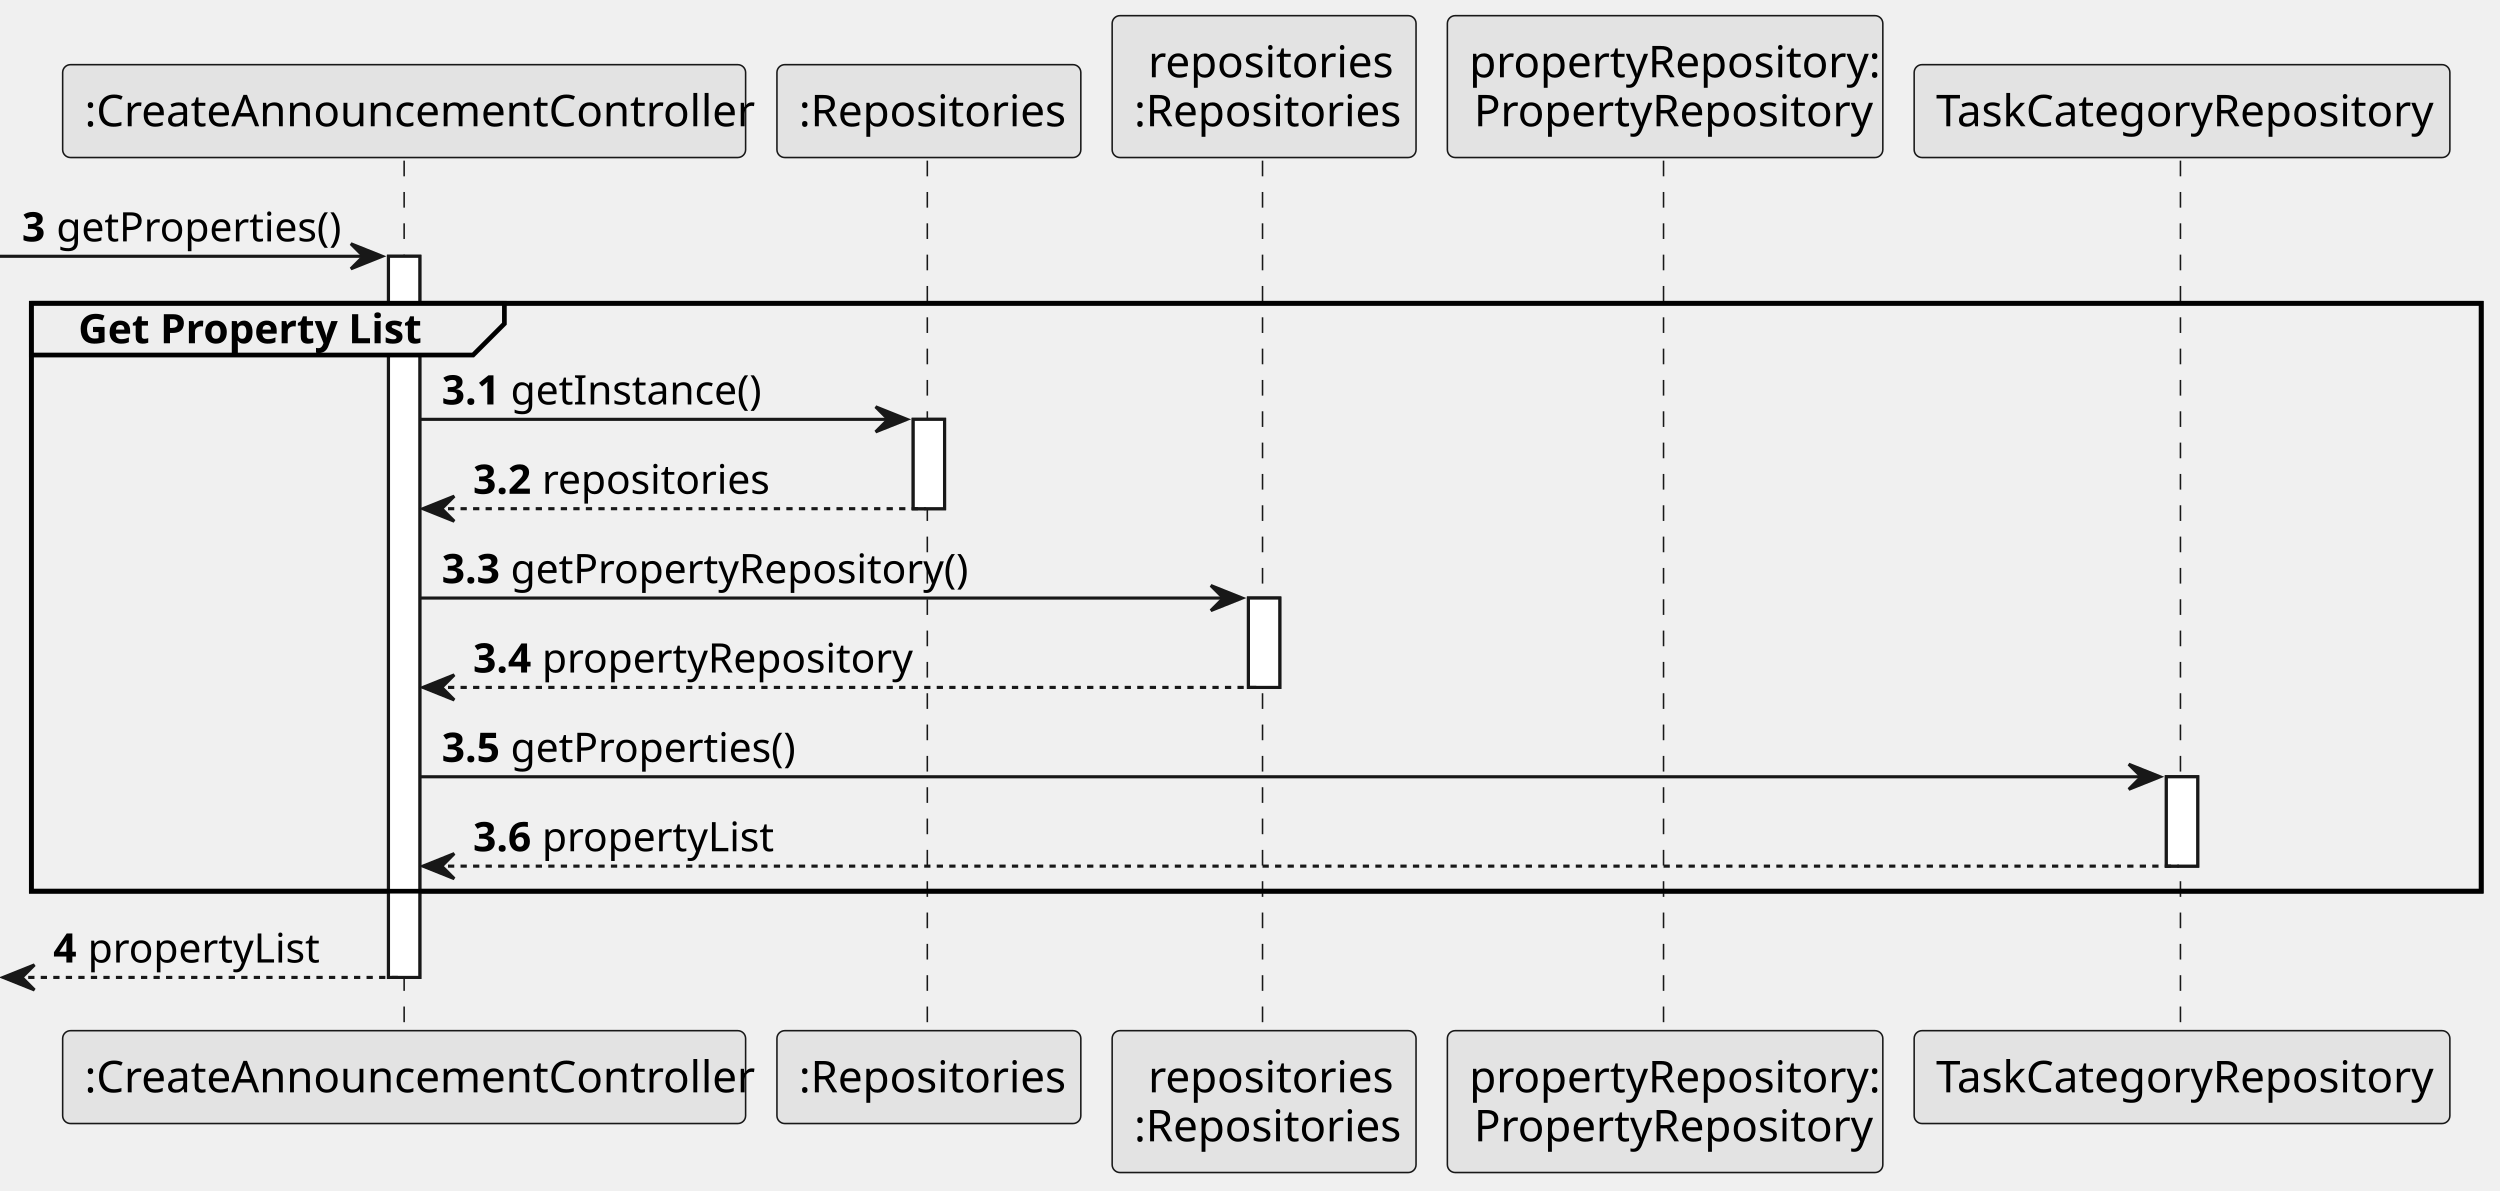
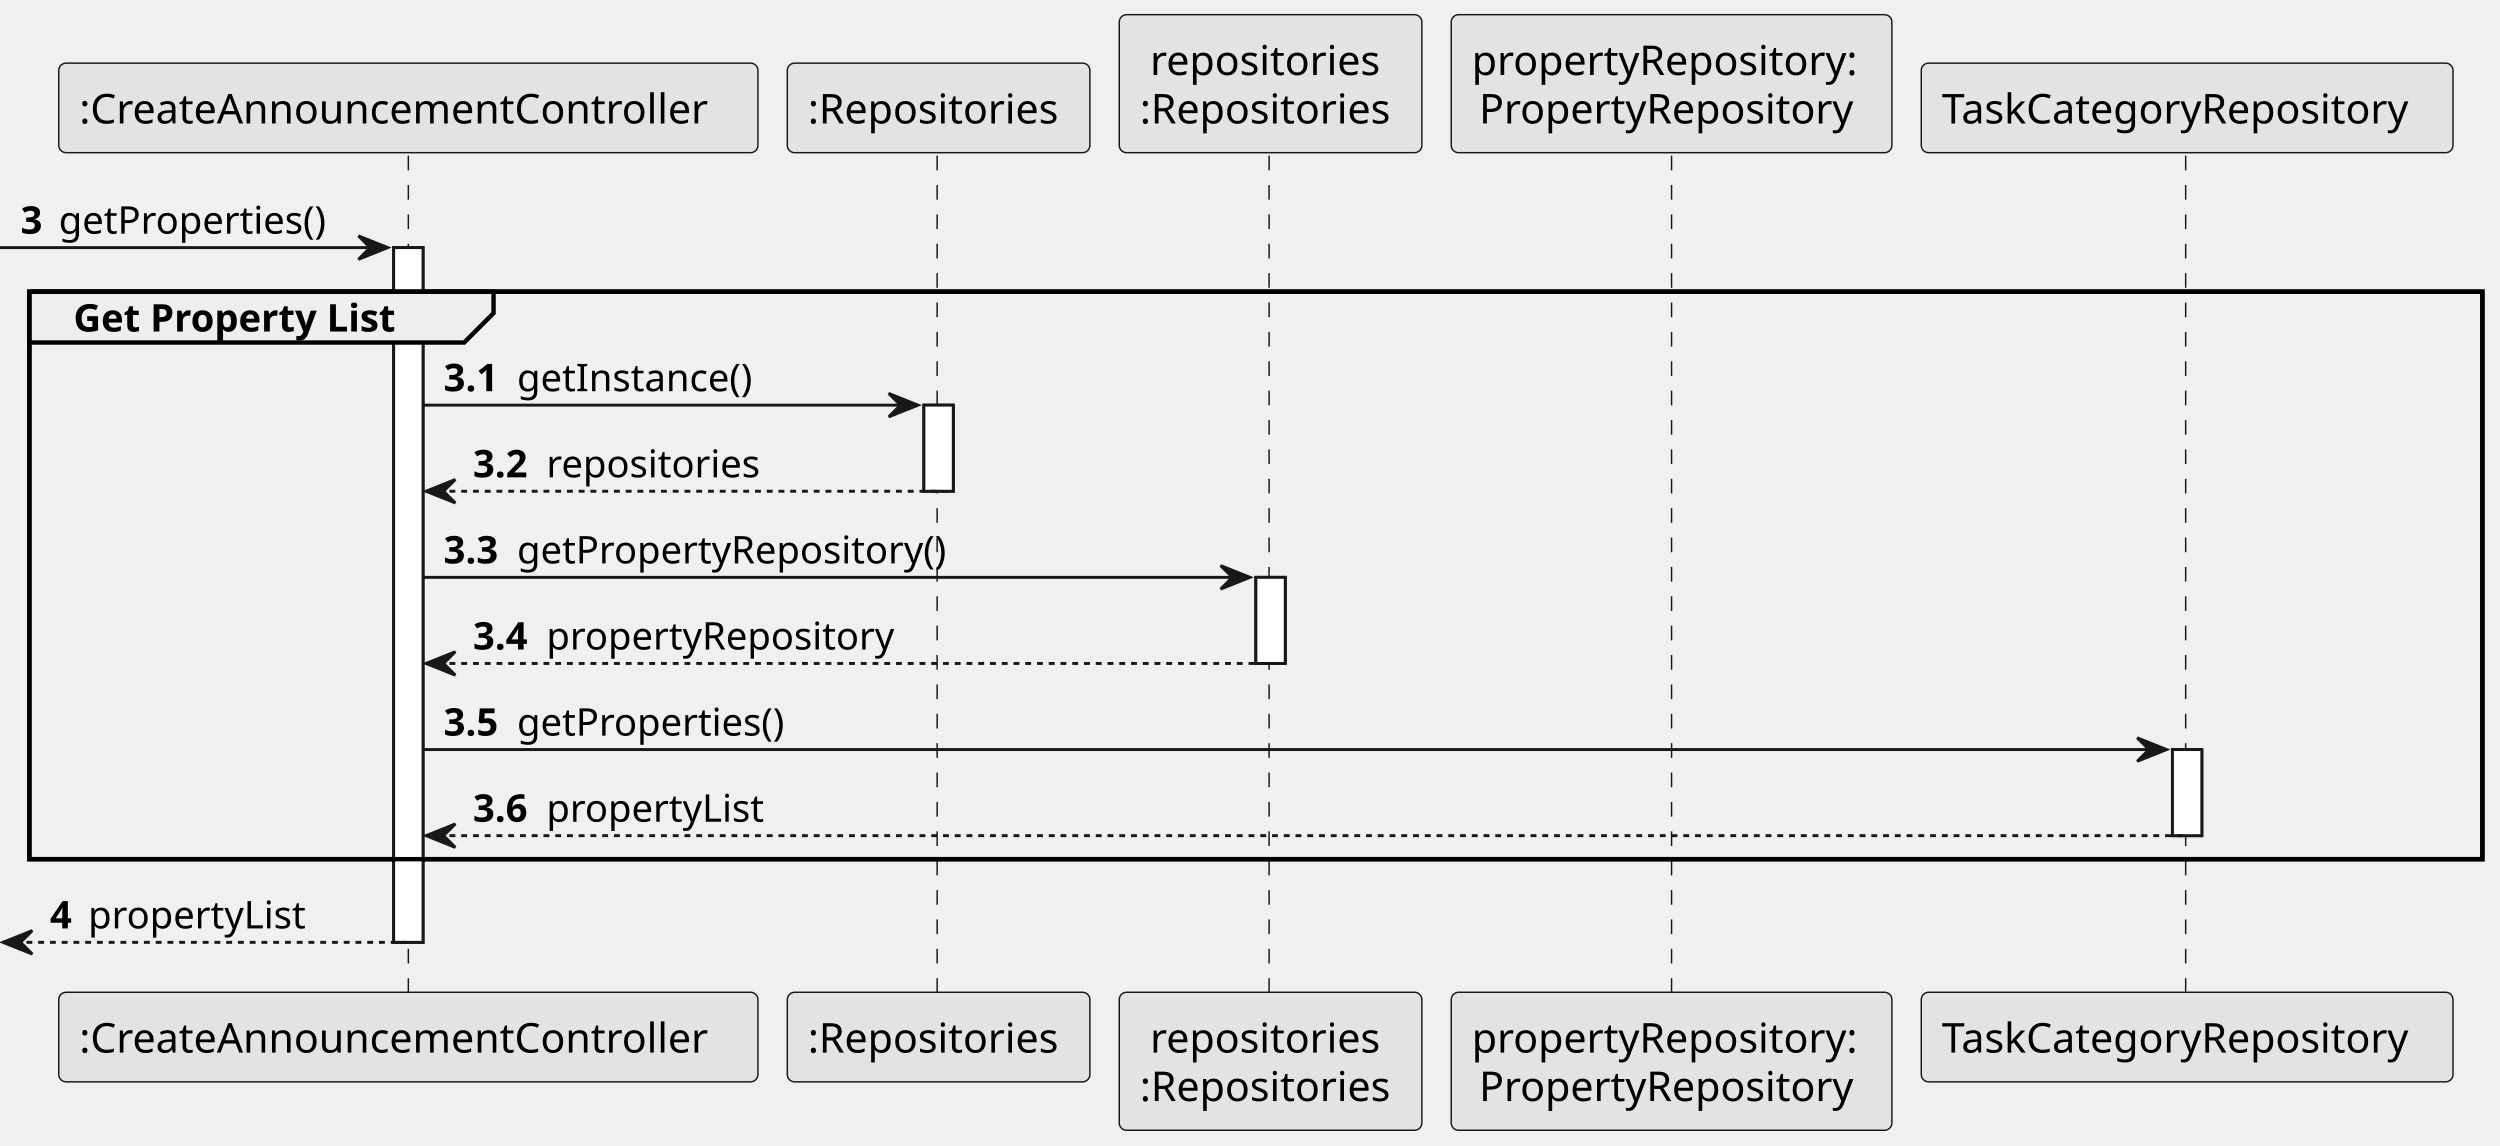
- <svg xmlns="http://www.w3.org/2000/svg" contentStyleType="text/css" height="380px" preserveAspectRatio="none" style="width:798px;height:380px;background:#FFFFFF;" version="1.1" viewBox="0 0 798 380" width="798px" zoomAndPan="magnify">
+ <svg xmlns="http://www.w3.org/2000/svg" contentStyleType="text/css" height="390px" preserveAspectRatio="none" style="width:851px;height:390px;background:#FFFFFF;" version="1.1" viewBox="0 0 851 390" width="851px" zoomAndPan="magnify">
  <defs />
  <g>
-     <rect fill="#FFFFFF" height="230.188" style="stroke:#181818;stroke-width:1.0;" width="10" x="124" y="81.805" />
-     <rect fill="#FFFFFF" height="28.523" style="stroke:#181818;stroke-width:1.0;" width="10" x="291.5" y="133.852" />
-     <rect fill="#FFFFFF" height="28.523" style="stroke:#181818;stroke-width:1.0;" width="10" x="398.5" y="190.898" />
-     <rect fill="#FFFFFF" height="28.523" style="stroke:#181818;stroke-width:1.0;" width="10" x="691.5" y="247.945" />
-     <rect fill="none" height="187.664" style="stroke:#000000;stroke-width:1.5;" width="782" x="10" y="96.805" />
-     <line style="stroke:#181818;stroke-width:0.5;stroke-dasharray:5.0,5.0;" x1="129" x2="129" y1="51.281" y2="329.992" />
-     <line style="stroke:#181818;stroke-width:0.5;stroke-dasharray:5.0,5.0;" x1="296" x2="296" y1="51.281" y2="329.992" />
-     <line style="stroke:#181818;stroke-width:0.5;stroke-dasharray:5.0,5.0;" x1="403" x2="403" y1="51.281" y2="329.992" />
-     <line style="stroke:#181818;stroke-width:0.5;stroke-dasharray:5.0,5.0;" x1="531" x2="531" y1="51.281" y2="329.992" />
-     <line style="stroke:#181818;stroke-width:0.5;stroke-dasharray:5.0,5.0;" x1="696" x2="696" y1="51.281" y2="329.992" />
-     <rect fill="#E3E3E3" height="29.641" rx="2.5" ry="2.5" style="stroke:#181818;stroke-width:0.5;" width="218" x="20" y="20.641" />
-     <text fill="#000000" font-family="sans-serif" font-size="14" lengthAdjust="spacing" textLength="204" x="27" y="40.315">:CreateAnnouncementController</text>
-     <rect fill="#E3E3E3" height="29.641" rx="2.5" ry="2.5" style="stroke:#181818;stroke-width:0.5;" width="218" x="20" y="328.992" />
-     <text fill="#000000" font-family="sans-serif" font-size="14" lengthAdjust="spacing" textLength="204" x="27" y="348.666">:CreateAnnouncementController</text>
-     <rect fill="#E3E3E3" height="29.641" rx="2.5" ry="2.5" style="stroke:#181818;stroke-width:0.5;" width="97" x="248" y="20.641" />
-     <text fill="#000000" font-family="sans-serif" font-size="14" lengthAdjust="spacing" textLength="83" x="255" y="40.315">:Repositories</text>
-     <rect fill="#E3E3E3" height="29.641" rx="2.5" ry="2.5" style="stroke:#181818;stroke-width:0.5;" width="97" x="248" y="328.992" />
-     <text fill="#000000" font-family="sans-serif" font-size="14" lengthAdjust="spacing" textLength="83" x="255" y="348.666">:Repositories</text>
-     <rect fill="#E3E3E3" height="45.281" rx="2.5" ry="2.5" style="stroke:#181818;stroke-width:0.5;" width="97" x="355" y="5" />
-     <text fill="#000000" font-family="sans-serif" font-size="14" lengthAdjust="spacing" textLength="74" x="366.5" y="24.674">repositories</text>
-     <text fill="#000000" font-family="sans-serif" font-size="14" lengthAdjust="spacing" textLength="83" x="362" y="40.315">:Repositories</text>
-     <rect fill="#E3E3E3" height="45.281" rx="2.5" ry="2.5" style="stroke:#181818;stroke-width:0.5;" width="97" x="355" y="328.992" />
-     <text fill="#000000" font-family="sans-serif" font-size="14" lengthAdjust="spacing" textLength="74" x="366.5" y="348.666">repositories</text>
-     <text fill="#000000" font-family="sans-serif" font-size="14" lengthAdjust="spacing" textLength="83" x="362" y="364.307">:Repositories</text>
-     <rect fill="#E3E3E3" height="45.281" rx="2.5" ry="2.5" style="stroke:#181818;stroke-width:0.5;" width="139" x="462" y="5" />
-     <text fill="#000000" font-family="sans-serif" font-size="14" lengthAdjust="spacing" textLength="125" x="469" y="24.674">propertyRepository:</text>
-     <text fill="#000000" font-family="sans-serif" font-size="14" lengthAdjust="spacing" textLength="122" x="470.5" y="40.315">PropertyRepository</text>
-     <rect fill="#E3E3E3" height="45.281" rx="2.5" ry="2.5" style="stroke:#181818;stroke-width:0.5;" width="139" x="462" y="328.992" />
-     <text fill="#000000" font-family="sans-serif" font-size="14" lengthAdjust="spacing" textLength="125" x="469" y="348.666">propertyRepository:</text>
-     <text fill="#000000" font-family="sans-serif" font-size="14" lengthAdjust="spacing" textLength="122" x="470.5" y="364.307">PropertyRepository</text>
-     <rect fill="#E3E3E3" height="29.641" rx="2.5" ry="2.5" style="stroke:#181818;stroke-width:0.5;" width="171" x="611" y="20.641" />
-     <text fill="#000000" font-family="sans-serif" font-size="14" lengthAdjust="spacing" textLength="157" x="618" y="40.315">TaskCategoryRepository</text>
-     <rect fill="#E3E3E3" height="29.641" rx="2.5" ry="2.5" style="stroke:#181818;stroke-width:0.5;" width="171" x="611" y="328.992" />
-     <text fill="#000000" font-family="sans-serif" font-size="14" lengthAdjust="spacing" textLength="157" x="618" y="348.666">TaskCategoryRepository</text>
-     <rect fill="#FFFFFF" height="230.188" style="stroke:#181818;stroke-width:1.0;" width="10" x="124" y="81.805" />
-     <rect fill="#FFFFFF" height="28.523" style="stroke:#181818;stroke-width:1.0;" width="10" x="291.5" y="133.852" />
-     <rect fill="#FFFFFF" height="28.523" style="stroke:#181818;stroke-width:1.0;" width="10" x="398.5" y="190.898" />
-     <rect fill="#FFFFFF" height="28.523" style="stroke:#181818;stroke-width:1.0;" width="10" x="691.5" y="247.945" />
-     <polygon fill="#181818" points="112,77.805,122,81.805,112,85.805,116,81.805" style="stroke:#181818;stroke-width:1.0;" />
-     <line style="stroke:#181818;stroke-width:1.0;" x1="0" x2="118" y1="81.805" y2="81.805" />
-     <text fill="#000000" font-family="sans-serif" font-size="13" font-weight="bold" lengthAdjust="spacing" textLength="7" x="7" y="77.05">3</text>
-     <text fill="#000000" font-family="sans-serif" font-size="13" lengthAdjust="spacing" textLength="85" x="18" y="77.05">getProperties()</text>
-     <path d="M10,96.805 L161,96.805 L161,103.328 L151,113.328 L10,113.328 L10,96.805 " fill="#EEEEEE" style="stroke:#000000;stroke-width:1.5;" />
-     <rect fill="none" height="187.664" style="stroke:#000000;stroke-width:1.5;" width="782" x="10" y="96.805" />
-     <text fill="#000000" font-family="sans-serif" font-size="13" font-weight="bold" lengthAdjust="spacing" textLength="106" x="25" y="109.573">Get Property List</text>
-     <polygon fill="#181818" points="279.5,129.852,289.5,133.852,279.5,137.852,283.5,133.852" style="stroke:#181818;stroke-width:1.0;" />
-     <line style="stroke:#181818;stroke-width:1.0;" x1="134" x2="285.5" y1="133.852" y2="133.852" />
-     <text fill="#000000" font-family="sans-serif" font-size="13" font-weight="bold" lengthAdjust="spacing" textLength="18" x="141" y="129.097">3.1</text>
-     <text fill="#000000" font-family="sans-serif" font-size="13" lengthAdjust="spacing" textLength="75" x="163" y="129.097">getInstance()</text>
-     <polygon fill="#181818" points="145,158.375,135,162.375,145,166.375,141,162.375" style="stroke:#181818;stroke-width:1.0;" />
-     <line style="stroke:#181818;stroke-width:1.0;stroke-dasharray:2.0,2.0;" x1="139" x2="295.5" y1="162.375" y2="162.375" />
-     <text fill="#000000" font-family="sans-serif" font-size="13" font-weight="bold" lengthAdjust="spacing" textLength="18" x="151" y="157.62">3.2</text>
-     <text fill="#000000" font-family="sans-serif" font-size="13" lengthAdjust="spacing" textLength="67" x="173" y="157.62">repositories</text>
-     <polygon fill="#181818" points="386.5,186.898,396.5,190.898,386.5,194.898,390.5,190.898" style="stroke:#181818;stroke-width:1.0;" />
-     <line style="stroke:#181818;stroke-width:1.0;" x1="134" x2="392.5" y1="190.898" y2="190.898" />
-     <text fill="#000000" font-family="sans-serif" font-size="13" font-weight="bold" lengthAdjust="spacing" textLength="18" x="141" y="186.144">3.3</text>
-     <text fill="#000000" font-family="sans-serif" font-size="13" lengthAdjust="spacing" textLength="137" x="163" y="186.144">getPropertyRepository()</text>
-     <polygon fill="#181818" points="145,215.422,135,219.422,145,223.422,141,219.422" style="stroke:#181818;stroke-width:1.0;" />
-     <line style="stroke:#181818;stroke-width:1.0;stroke-dasharray:2.0,2.0;" x1="139" x2="402.5" y1="219.422" y2="219.422" />
-     <text fill="#000000" font-family="sans-serif" font-size="13" font-weight="bold" lengthAdjust="spacing" textLength="18" x="151" y="214.667">3.4</text>
-     <text fill="#000000" font-family="sans-serif" font-size="13" lengthAdjust="spacing" textLength="109" x="173" y="214.667">propertyRepository</text>
-     <polygon fill="#181818" points="679.5,243.945,689.5,247.945,679.5,251.945,683.5,247.945" style="stroke:#181818;stroke-width:1.0;" />
-     <line style="stroke:#181818;stroke-width:1.0;" x1="134" x2="685.5" y1="247.945" y2="247.945" />
-     <text fill="#000000" font-family="sans-serif" font-size="13" font-weight="bold" lengthAdjust="spacing" textLength="18" x="141" y="243.19">3.5</text>
-     <text fill="#000000" font-family="sans-serif" font-size="13" lengthAdjust="spacing" textLength="85" x="163" y="243.19">getProperties()</text>
-     <polygon fill="#181818" points="145,272.469,135,276.469,145,280.469,141,276.469" style="stroke:#181818;stroke-width:1.0;" />
-     <line style="stroke:#181818;stroke-width:1.0;stroke-dasharray:2.0,2.0;" x1="139" x2="695.5" y1="276.469" y2="276.469" />
-     <text fill="#000000" font-family="sans-serif" font-size="13" font-weight="bold" lengthAdjust="spacing" textLength="18" x="151" y="271.714">3.6</text>
-     <text fill="#000000" font-family="sans-serif" font-size="13" lengthAdjust="spacing" textLength="68" x="173" y="271.714">propertyList</text>
-     <polygon fill="#181818" points="11,307.992,1,311.992,11,315.992,7,311.992" style="stroke:#181818;stroke-width:1.0;" />
-     <line style="stroke:#181818;stroke-width:1.0;stroke-dasharray:2.0,2.0;" x1="5" x2="128" y1="311.992" y2="311.992" />
-     <text fill="#000000" font-family="sans-serif" font-size="13" font-weight="bold" lengthAdjust="spacing" textLength="7" x="17" y="307.237">4</text>
-     <text fill="#000000" font-family="sans-serif" font-size="13" lengthAdjust="spacing" textLength="68" x="28" y="307.237">propertyList</text>
+     <rect fill="#FFFFFF" height="236.484" style="stroke:#181818;stroke-width:1.0;" width="10" x="134" y="84.287" />
+     <rect fill="#FFFFFF" height="29.311" style="stroke:#181818;stroke-width:1.0;" width="10" x="314.5" y="137.908" />
+     <rect fill="#FFFFFF" height="29.311" style="stroke:#181818;stroke-width:1.0;" width="10" x="427.5" y="196.529" />
+     <rect fill="#FFFFFF" height="29.311" style="stroke:#181818;stroke-width:1.0;" width="10" x="739.5" y="255.15" />
+     <rect fill="none" height="193.174" style="stroke:#000000;stroke-width:1.5;" width="835" x="10" y="99.287" />
+     <line style="stroke:#181818;stroke-width:0.5;stroke-dasharray:5.0,5.0;" x1="139" x2="139" y1="52.977" y2="338.772" />
+     <line style="stroke:#181818;stroke-width:0.5;stroke-dasharray:5.0,5.0;" x1="319" x2="319" y1="52.977" y2="338.772" />
+     <line style="stroke:#181818;stroke-width:0.5;stroke-dasharray:5.0,5.0;" x1="432" x2="432" y1="52.977" y2="338.772" />
+     <line style="stroke:#181818;stroke-width:0.5;stroke-dasharray:5.0,5.0;" x1="569" x2="569" y1="52.977" y2="338.772" />
+     <line style="stroke:#181818;stroke-width:0.5;stroke-dasharray:5.0,5.0;" x1="744" x2="744" y1="52.977" y2="338.772" />
+     <rect fill="#E3E3E3" height="30.488" rx="2.5" ry="2.5" style="stroke:#181818;stroke-width:0.5;" width="238" x="20" y="21.488" />
+     <text fill="#000000" font-family="sans-serif" font-size="14" lengthAdjust="spacing" textLength="224" x="27" y="42.023">:CreateAnnouncementController</text>
+     <rect fill="#E3E3E3" height="30.488" rx="2.5" ry="2.5" style="stroke:#181818;stroke-width:0.5;" width="238" x="20" y="337.772" />
+     <text fill="#000000" font-family="sans-serif" font-size="14" lengthAdjust="spacing" textLength="224" x="27" y="358.307">:CreateAnnouncementController</text>
+     <rect fill="#E3E3E3" height="30.488" rx="2.5" ry="2.5" style="stroke:#181818;stroke-width:0.5;" width="103" x="268" y="21.488" />
+     <text fill="#000000" font-family="sans-serif" font-size="14" lengthAdjust="spacing" textLength="89" x="275" y="42.023">:Repositories</text>
+     <rect fill="#E3E3E3" height="30.488" rx="2.5" ry="2.5" style="stroke:#181818;stroke-width:0.5;" width="103" x="268" y="337.772" />
+     <text fill="#000000" font-family="sans-serif" font-size="14" lengthAdjust="spacing" textLength="89" x="275" y="358.307">:Repositories</text>
+     <rect fill="#E3E3E3" height="46.977" rx="2.5" ry="2.5" style="stroke:#181818;stroke-width:0.5;" width="103" x="381" y="5" />
+     <text fill="#000000" font-family="sans-serif" font-size="14" lengthAdjust="spacing" textLength="82" x="391.5" y="25.535">repositories</text>
+     <text fill="#000000" font-family="sans-serif" font-size="14" lengthAdjust="spacing" textLength="89" x="388" y="42.023">:Repositories</text>
+     <rect fill="#E3E3E3" height="46.977" rx="2.5" ry="2.5" style="stroke:#181818;stroke-width:0.5;" width="103" x="381" y="337.772" />
+     <text fill="#000000" font-family="sans-serif" font-size="14" lengthAdjust="spacing" textLength="82" x="391.5" y="358.307">repositories</text>
+     <text fill="#000000" font-family="sans-serif" font-size="14" lengthAdjust="spacing" textLength="89" x="388" y="374.795">:Repositories</text>
+     <rect fill="#E3E3E3" height="46.977" rx="2.5" ry="2.5" style="stroke:#181818;stroke-width:0.5;" width="150" x="494" y="5" />
+     <text fill="#000000" font-family="sans-serif" font-size="14" lengthAdjust="spacing" textLength="136" x="501" y="25.535">propertyRepository:</text>
+     <text fill="#000000" font-family="sans-serif" font-size="14" lengthAdjust="spacing" textLength="131" x="503.5" y="42.023">PropertyRepository</text>
+     <rect fill="#E3E3E3" height="46.977" rx="2.5" ry="2.5" style="stroke:#181818;stroke-width:0.5;" width="150" x="494" y="337.772" />
+     <text fill="#000000" font-family="sans-serif" font-size="14" lengthAdjust="spacing" textLength="136" x="501" y="358.307">propertyRepository:</text>
+     <text fill="#000000" font-family="sans-serif" font-size="14" lengthAdjust="spacing" textLength="131" x="503.5" y="374.795">PropertyRepository</text>
+     <rect fill="#E3E3E3" height="30.488" rx="2.5" ry="2.5" style="stroke:#181818;stroke-width:0.5;" width="181" x="654" y="21.488" />
+     <text fill="#000000" font-family="sans-serif" font-size="14" lengthAdjust="spacing" textLength="167" x="661" y="42.023">TaskCategoryRepository</text>
+     <rect fill="#E3E3E3" height="30.488" rx="2.5" ry="2.5" style="stroke:#181818;stroke-width:0.5;" width="181" x="654" y="337.772" />
+     <text fill="#000000" font-family="sans-serif" font-size="14" lengthAdjust="spacing" textLength="167" x="661" y="358.307">TaskCategoryRepository</text>
+     <rect fill="#FFFFFF" height="236.484" style="stroke:#181818;stroke-width:1.0;" width="10" x="134" y="84.287" />
+     <rect fill="#FFFFFF" height="29.311" style="stroke:#181818;stroke-width:1.0;" width="10" x="314.5" y="137.908" />
+     <rect fill="#FFFFFF" height="29.311" style="stroke:#181818;stroke-width:1.0;" width="10" x="427.5" y="196.529" />
+     <rect fill="#FFFFFF" height="29.311" style="stroke:#181818;stroke-width:1.0;" width="10" x="739.5" y="255.15" />
+     <polygon fill="#181818" points="122,80.287,132,84.287,122,88.287,126,84.287" style="stroke:#181818;stroke-width:1.0;" />
+     <line style="stroke:#181818;stroke-width:1.0;" x1="0" x2="128" y1="84.287" y2="84.287" />
+     <text fill="#000000" font-family="sans-serif" font-size="13" font-weight="bold" lengthAdjust="spacing" textLength="9" x="7" y="79.545">3</text>
+     <text fill="#000000" font-family="sans-serif" font-size="13" lengthAdjust="spacing" textLength="91" x="20" y="79.545">getProperties()</text>
+     <path d="M10,99.287 L168,99.287 L168,106.598 L158,116.598 L10,116.598 L10,99.287 " fill="#EEEEEE" style="stroke:#000000;stroke-width:1.5;" />
+     <rect fill="none" height="193.174" style="stroke:#000000;stroke-width:1.5;" width="835" x="10" y="99.287" />
+     <text fill="#000000" font-family="sans-serif" font-size="13" font-weight="bold" lengthAdjust="spacing" textLength="113" x="25" y="112.856">Get Property List</text>
+     <polygon fill="#181818" points="302.5,133.908,312.5,137.908,302.5,141.908,306.5,137.908" style="stroke:#181818;stroke-width:1.0;" />
+     <line style="stroke:#181818;stroke-width:1.0;" x1="144" x2="308.5" y1="137.908" y2="137.908" />
+     <text fill="#000000" font-family="sans-serif" font-size="13" font-weight="bold" lengthAdjust="spacing" textLength="21" x="151" y="133.166">3.1</text>
+     <text fill="#000000" font-family="sans-serif" font-size="13" lengthAdjust="spacing" textLength="81" x="176" y="133.166">getInstance()</text>
+     <polygon fill="#181818" points="155,163.219,145,167.219,155,171.219,151,167.219" style="stroke:#181818;stroke-width:1.0;" />
+     <line style="stroke:#181818;stroke-width:1.0;stroke-dasharray:2.0,2.0;" x1="149" x2="318.5" y1="167.219" y2="167.219" />
+     <text fill="#000000" font-family="sans-serif" font-size="13" font-weight="bold" lengthAdjust="spacing" textLength="21" x="161" y="162.477">3.2</text>
+     <text fill="#000000" font-family="sans-serif" font-size="13" lengthAdjust="spacing" textLength="75" x="186" y="162.477">repositories</text>
+     <polygon fill="#181818" points="415.5,192.529,425.5,196.529,415.5,200.529,419.5,196.529" style="stroke:#181818;stroke-width:1.0;" />
+     <line style="stroke:#181818;stroke-width:1.0;" x1="144" x2="421.5" y1="196.529" y2="196.529" />
+     <text fill="#000000" font-family="sans-serif" font-size="13" font-weight="bold" lengthAdjust="spacing" textLength="21" x="151" y="191.787">3.3</text>
+     <text fill="#000000" font-family="sans-serif" font-size="13" lengthAdjust="spacing" textLength="147" x="176" y="191.787">getPropertyRepository()</text>
+     <polygon fill="#181818" points="155,221.84,145,225.84,155,229.84,151,225.84" style="stroke:#181818;stroke-width:1.0;" />
+     <line style="stroke:#181818;stroke-width:1.0;stroke-dasharray:2.0,2.0;" x1="149" x2="431.5" y1="225.84" y2="225.84" />
+     <text fill="#000000" font-family="sans-serif" font-size="13" font-weight="bold" lengthAdjust="spacing" textLength="21" x="161" y="221.098">3.4</text>
+     <text fill="#000000" font-family="sans-serif" font-size="13" lengthAdjust="spacing" textLength="120" x="186" y="221.098">propertyRepository</text>
+     <polygon fill="#181818" points="727.5,251.15,737.5,255.15,727.5,259.15,731.5,255.15" style="stroke:#181818;stroke-width:1.0;" />
+     <line style="stroke:#181818;stroke-width:1.0;" x1="144" x2="733.5" y1="255.15" y2="255.15" />
+     <text fill="#000000" font-family="sans-serif" font-size="13" font-weight="bold" lengthAdjust="spacing" textLength="21" x="151" y="250.408">3.5</text>
+     <text fill="#000000" font-family="sans-serif" font-size="13" lengthAdjust="spacing" textLength="91" x="176" y="250.408">getProperties()</text>
+     <polygon fill="#181818" points="155,280.461,145,284.461,155,288.461,151,284.461" style="stroke:#181818;stroke-width:1.0;" />
+     <line style="stroke:#181818;stroke-width:1.0;stroke-dasharray:2.0,2.0;" x1="149" x2="743.5" y1="284.461" y2="284.461" />
+     <text fill="#000000" font-family="sans-serif" font-size="13" font-weight="bold" lengthAdjust="spacing" textLength="21" x="161" y="279.719">3.6</text>
+     <text fill="#000000" font-family="sans-serif" font-size="13" lengthAdjust="spacing" textLength="76" x="186" y="279.719">propertyList</text>
+     <polygon fill="#181818" points="11,316.772,1,320.772,11,324.772,7,320.772" style="stroke:#181818;stroke-width:1.0;" />
+     <line style="stroke:#181818;stroke-width:1.0;stroke-dasharray:2.0,2.0;" x1="5" x2="138" y1="320.772" y2="320.772" />
+     <text fill="#000000" font-family="sans-serif" font-size="13" font-weight="bold" lengthAdjust="spacing" textLength="9" x="17" y="316.029">4</text>
+     <text fill="#000000" font-family="sans-serif" font-size="13" lengthAdjust="spacing" textLength="76" x="30" y="316.029">propertyList</text>
  </g>
</svg>
